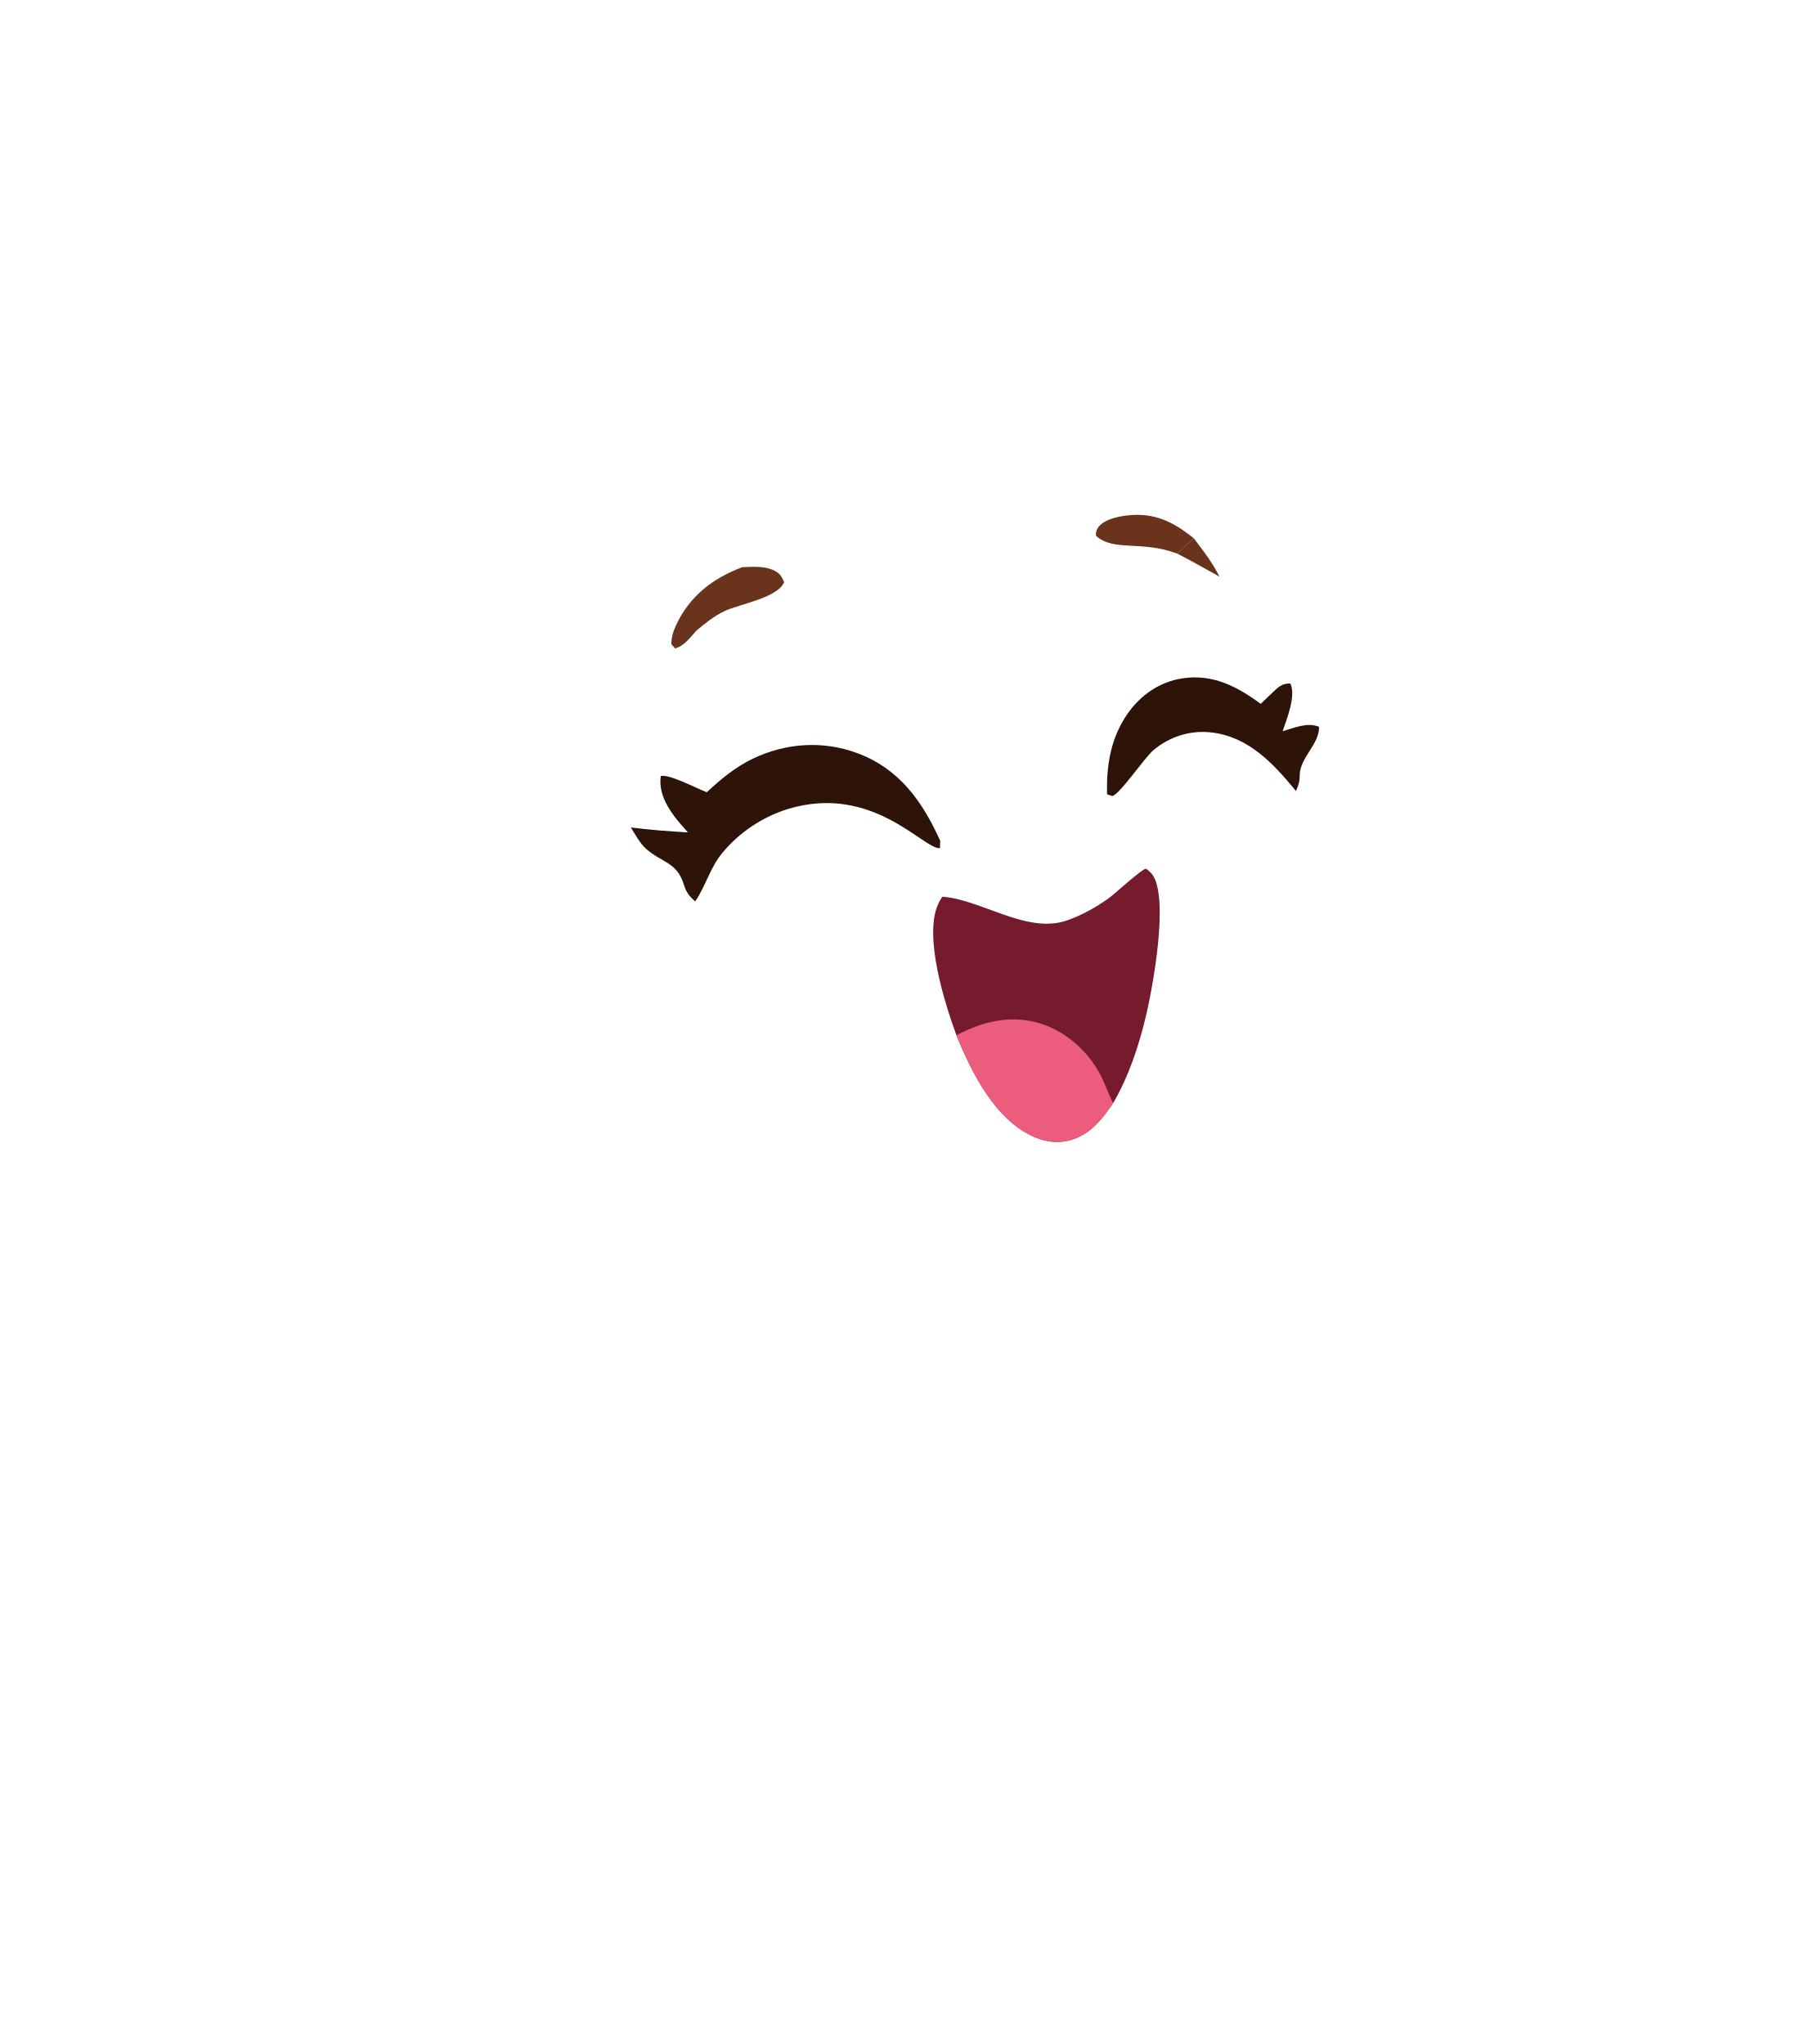
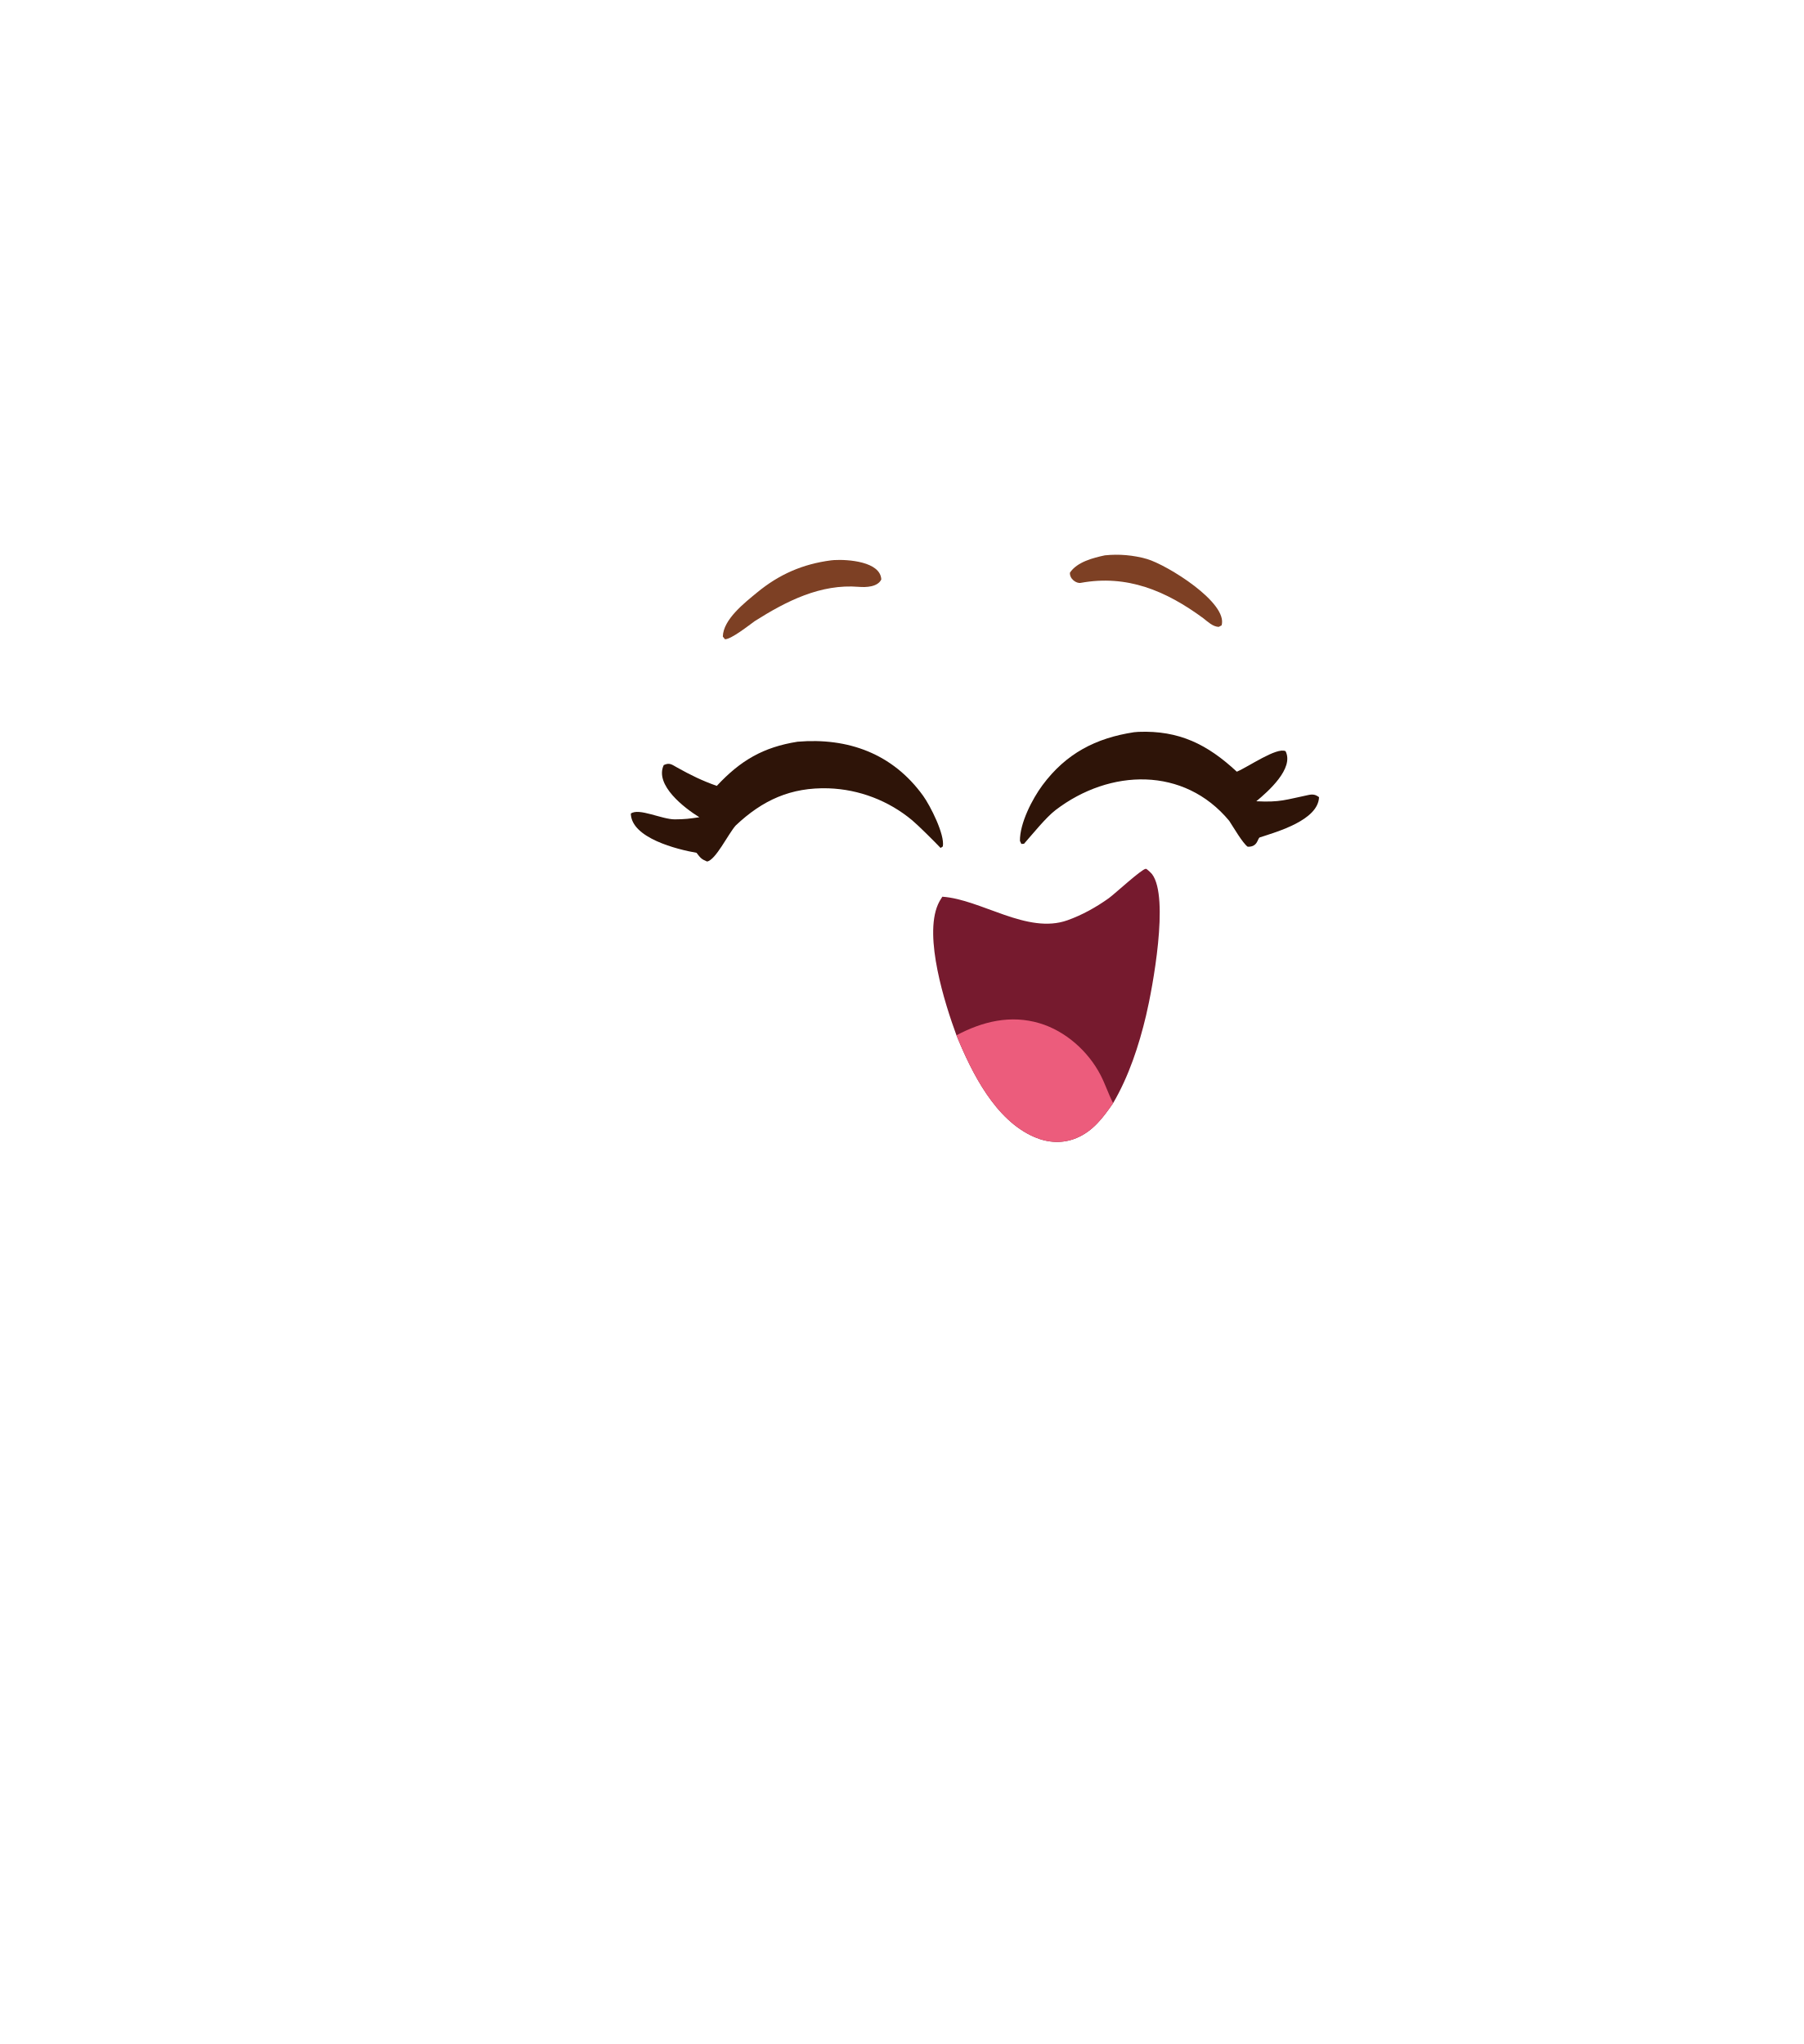
<svg xmlns="http://www.w3.org/2000/svg" width="1178" height="1335" viewBox="0 0 1178 1335" fill="none">
-   <path d="M461.535 517.444C470.765 508.827 480.15 500.995 491.62 495.508C513.007 485.277 537.095 483.543 559.46 491.771C587.265 502.001 602.345 523.421 613.956 549.172L613.789 553.974C603.241 555.011 569.892 511.476 514.357 528.427C497.768 533.637 483.022 543.495 471.864 556.831C463.708 566.534 460.893 578.593 453.981 588.726C450.153 585.395 448.135 582.868 446.61 577.926C441.953 562.811 432.472 563.71 421.835 554.353C418.001 550.982 414.656 544.741 411.925 540.434C424.346 542.026 436.707 542.933 449.204 543.663C446.138 540.23 443.049 536.762 440.28 533.08C434.645 525.585 430.065 516.454 431.495 506.87C436.817 505.353 454.864 514.927 461.535 517.444Z" fill="#2E1408" />
-   <path d="M722.924 518.777C722.394 500.01 725.262 482.003 736.243 466.22C744.746 453.996 757.177 445.353 772.031 443.068C791.917 440.01 807.821 448.347 823.244 459.705C825.613 457.395 828.001 455.106 830.406 452.835C834.518 448.982 836.87 446.224 842.617 446.43C846.381 454.558 840.37 469.247 837.565 477.59C845.243 475.377 853.754 471.509 861.321 474.714C861.7 485.959 848.692 494.981 848.706 506.413C848.711 510.582 847.898 512.871 846.27 516.652C831.578 498.754 815.255 481.054 790.783 478.352C777.081 476.839 763.812 481.086 753.266 489.891C747.239 494.923 731.208 518.927 726.314 519.918L722.924 518.777Z" fill="#2E1408" />
-   <path d="M484.68 370.442C490.959 370.203 498.738 369.626 504.647 372.206C509.027 374.118 510.256 376.134 512.036 380.233C507.71 390.563 483.049 394.478 473.194 399.078C466.353 402.274 460.43 407.145 454.669 411.955C450.397 416.625 446.974 421.79 440.813 423.501L438.395 420.719C438.456 416.17 439.457 412.7 441.341 408.606C450.212 389.355 465.314 377.765 484.68 370.442Z" fill="#69341B" />
-   <path d="M768.77 361.599C745.551 352.78 727.003 360.481 715.625 349.883C714.958 340.608 728.377 337.515 735.836 336.664C753.683 334.623 765.871 340.595 779.539 351.577L768.77 361.599Z" fill="#69341B" />
-   <path d="M779.538 351.577C786.194 360.422 791.25 366.663 796.294 376.612C787.427 371.734 777.703 366.129 768.769 361.599L779.538 351.577Z" fill="#69341B" />
+   <path d="M520.802 484.438C553.611 481.667 582.824 492.091 602.778 519.723C607.469 526.218 617.054 545.098 615.666 552.845C615.178 553.172 614.691 553.5 614.204 553.826C609.971 549.372 599.725 539.192 595.662 535.769C580.28 522.928 561.059 515.576 541.033 514.873C516.403 514.123 497.926 522.593 480.372 539.192C475.439 544.811 467.254 561.871 461.696 562.675C457.85 561.104 457.414 560.294 454.831 557.001C442.244 554.787 412.307 547.401 411.925 531.383C417.128 527.463 432.238 535.212 440.667 535.149C447.469 535.097 449.849 534.752 456.671 533.768C447.052 527.846 427.306 512.793 433.416 499.693C437.17 497.952 438.492 499.227 442.098 501.248C450.754 506.101 458.639 509.992 468.07 513.28C483.495 496.725 498.309 488.002 520.802 484.438Z" fill="#2E1408" />
+   <path d="M740.524 478.234C741.464 478.119 742.409 478.041 743.356 477.999C770.066 476.956 788.511 486.243 807.638 504.018C815.292 500.797 833.687 487.852 839.461 490.615C845.208 501.907 827.938 517.062 820.362 523.328C836.013 524.122 839.466 522.327 854.398 519.234C857.467 518.598 859.063 519 861.329 520.654C860.773 535.663 834.049 543.233 822.687 546.912C821.055 547.441 821.505 553.267 814.734 553.025C811.474 550.735 805.371 540.201 802.665 536.103C773.177 500.542 724.767 501.996 689.356 529.019C682.953 533.905 674.249 544.807 668.665 551.106L666.932 551.19L666.016 549.229C665.865 537.74 674.047 521.824 680.757 512.795C696.142 492.088 715.512 482.063 740.524 478.234Z" fill="#2E1408" />
+   <path d="M542.626 365.989C543.277 365.903 543.929 365.841 544.584 365.804C553.542 365.257 574.976 366.726 575.481 378.478C573.068 383.435 565.499 383.679 560.743 383.288C535.9 381.248 513.651 392.512 492.871 405.652C489.15 408.333 477.271 417.721 473.376 417.501L472.007 415.766C472.23 404.558 486.317 393.619 494.407 386.954C508.819 375.079 524.199 368.403 542.626 365.989Z" fill="#7D4024" />
+   <path d="M721.48 362.71C730.684 361.751 739.984 362.553 748.888 365.072C762.183 368.949 802.083 393.716 797.694 408.453L795.808 409.448C791.916 409.245 788.837 406.214 785.704 403.75C761.318 385.82 735.914 375.144 705.641 380.704C702.924 381.203 698.341 378.144 698.663 374.012C703.355 367.024 713.735 364.358 721.48 362.71Z" fill="#7D4024" />
  <path d="M624.564 676.186C616.932 655.443 603.184 612.039 612.466 590.776C613.255 588.971 614.265 587.304 615.348 585.667C640.748 587.413 670.713 610.418 697.015 601.065C706.618 597.652 715.83 592.516 724.102 586.586C727.845 583.902 745.465 567.59 748.192 567.441C748.944 567.399 751.934 570.46 752.354 571.024C763.649 586.21 752.649 645.24 748.375 663.264C743.731 682.848 737.082 703.067 726.856 720.502C720.354 729.863 713.831 738.722 702.938 743.277C693.886 747.062 684.342 746.461 675.433 742.621C649.856 731.599 634.527 700.54 624.564 676.186Z" fill="#761A2E" />
  <path d="M624.563 676.186C641.532 667.132 659.883 662.667 678.808 668.301C695.765 673.351 710.583 686.566 718.673 702.178C721.754 708.127 723.812 714.587 726.856 720.502C720.354 729.863 713.831 738.723 702.938 743.277C693.886 747.062 684.342 746.461 675.433 742.622C649.855 731.599 634.526 700.541 624.563 676.186Z" fill="#EC5C7C" />
</svg>
